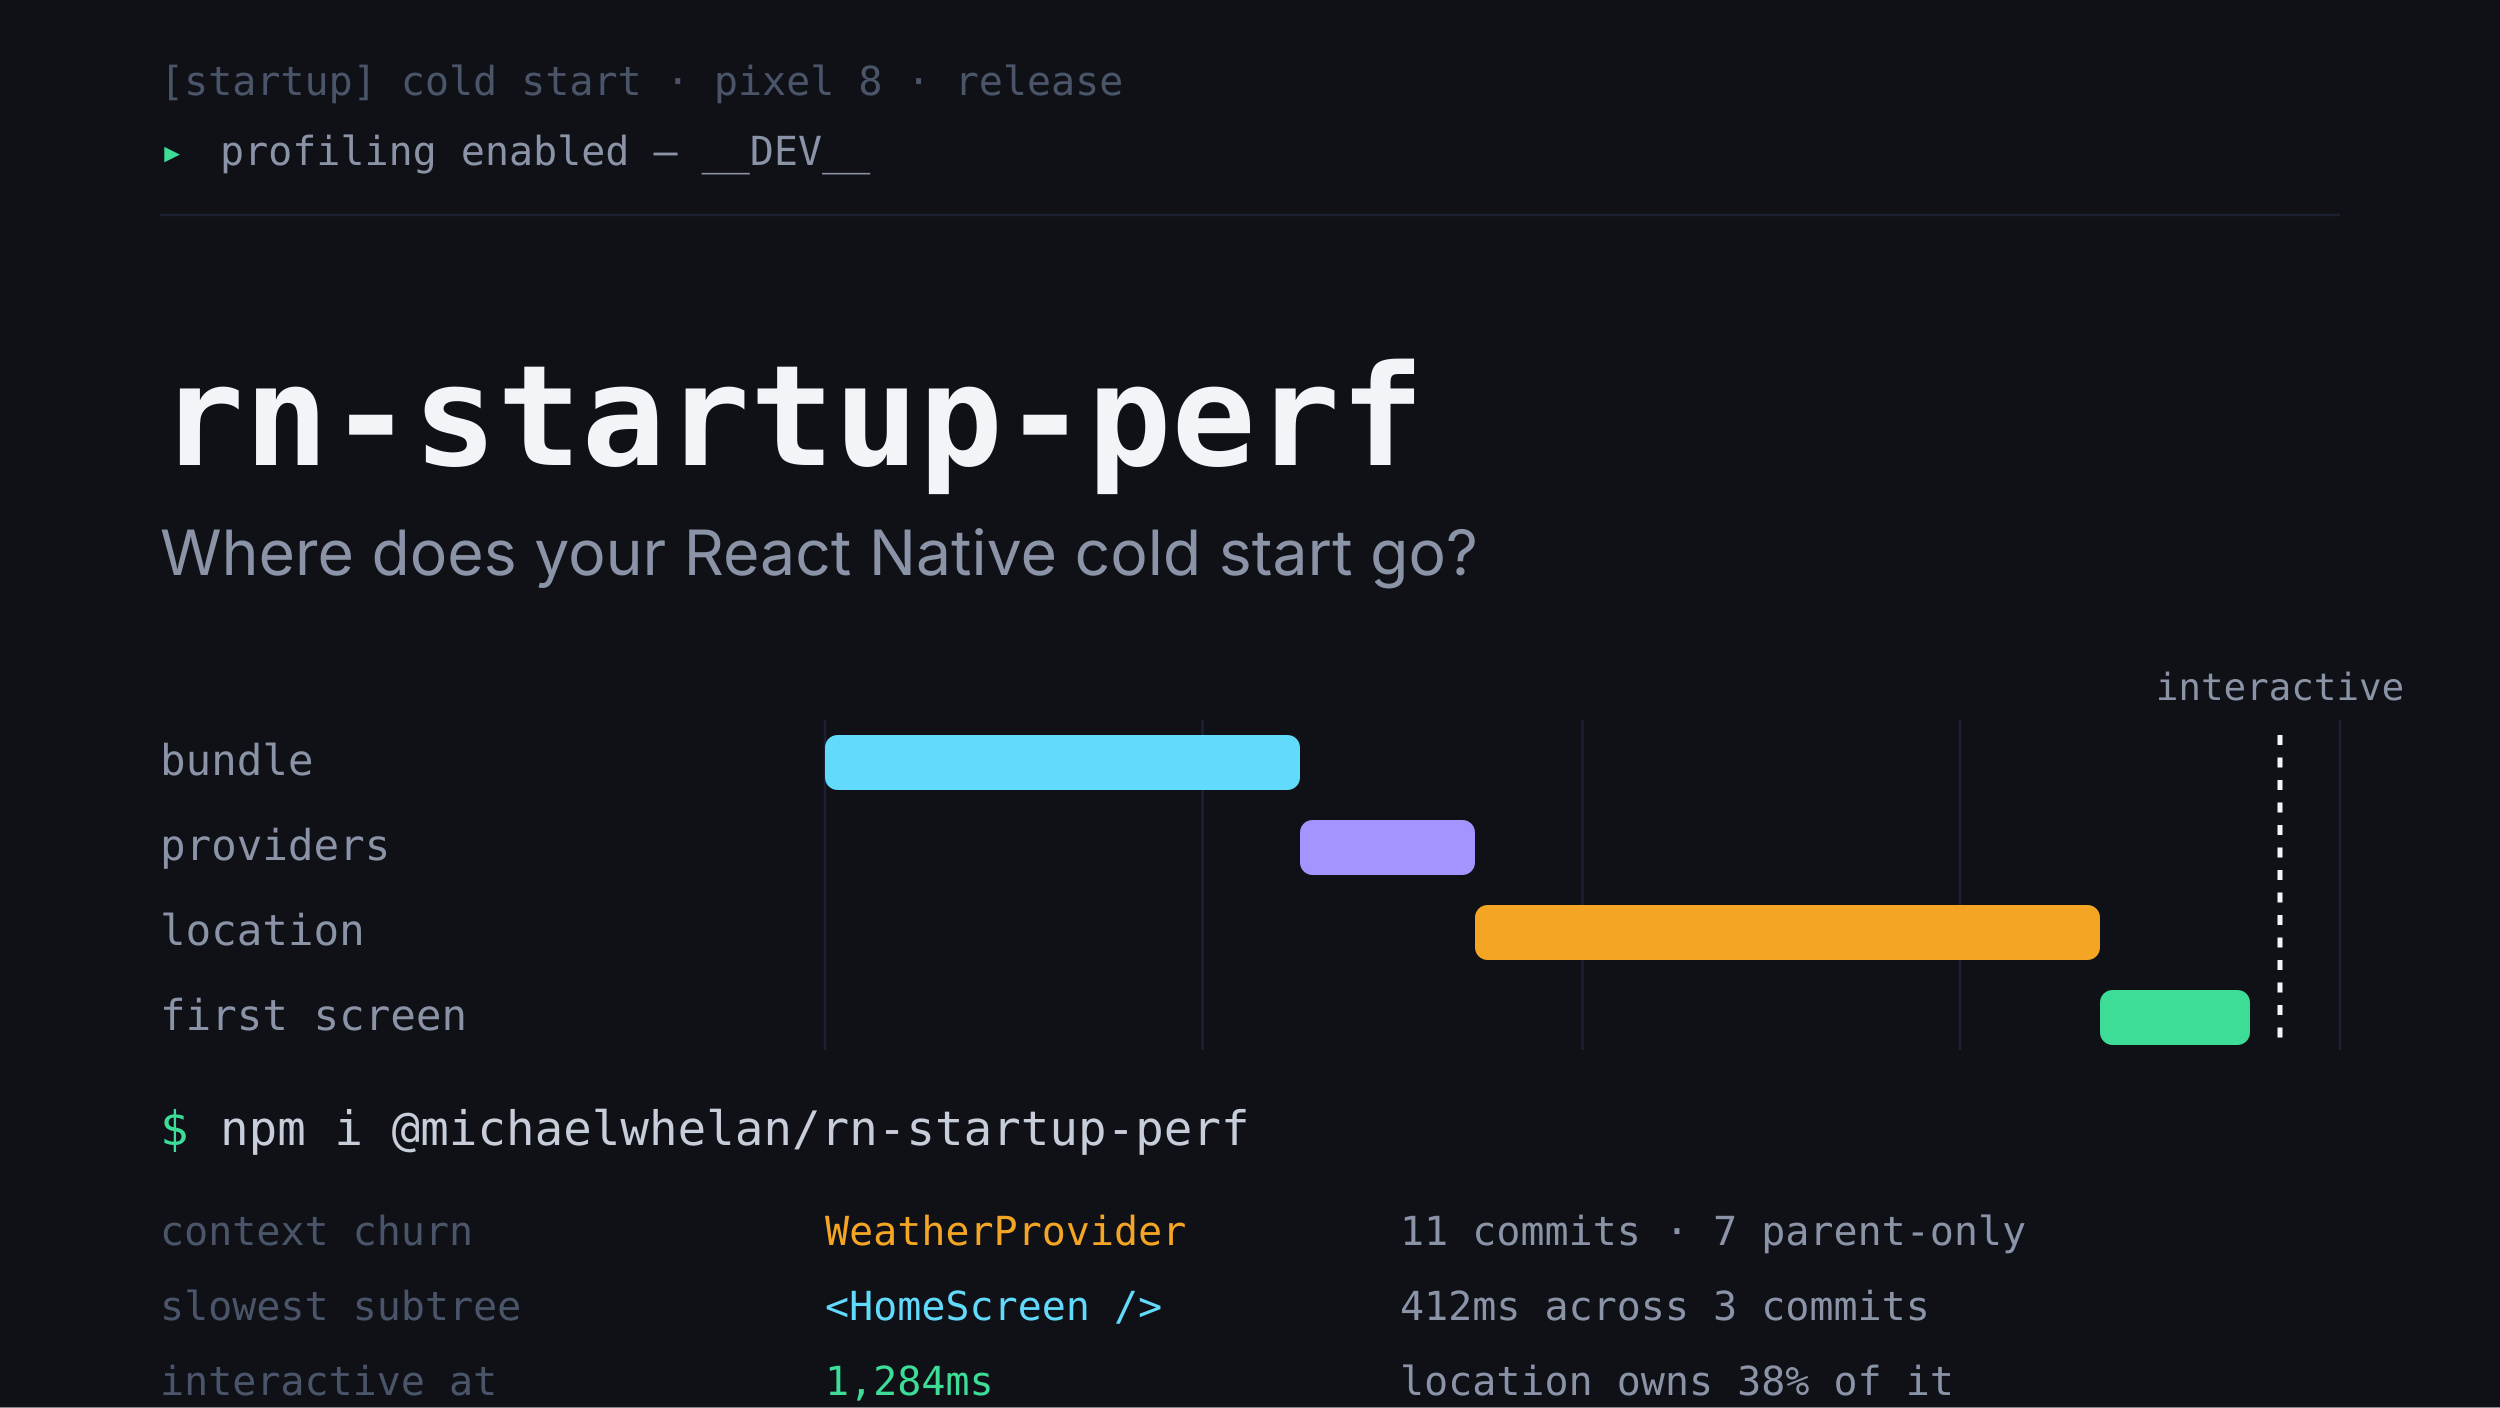
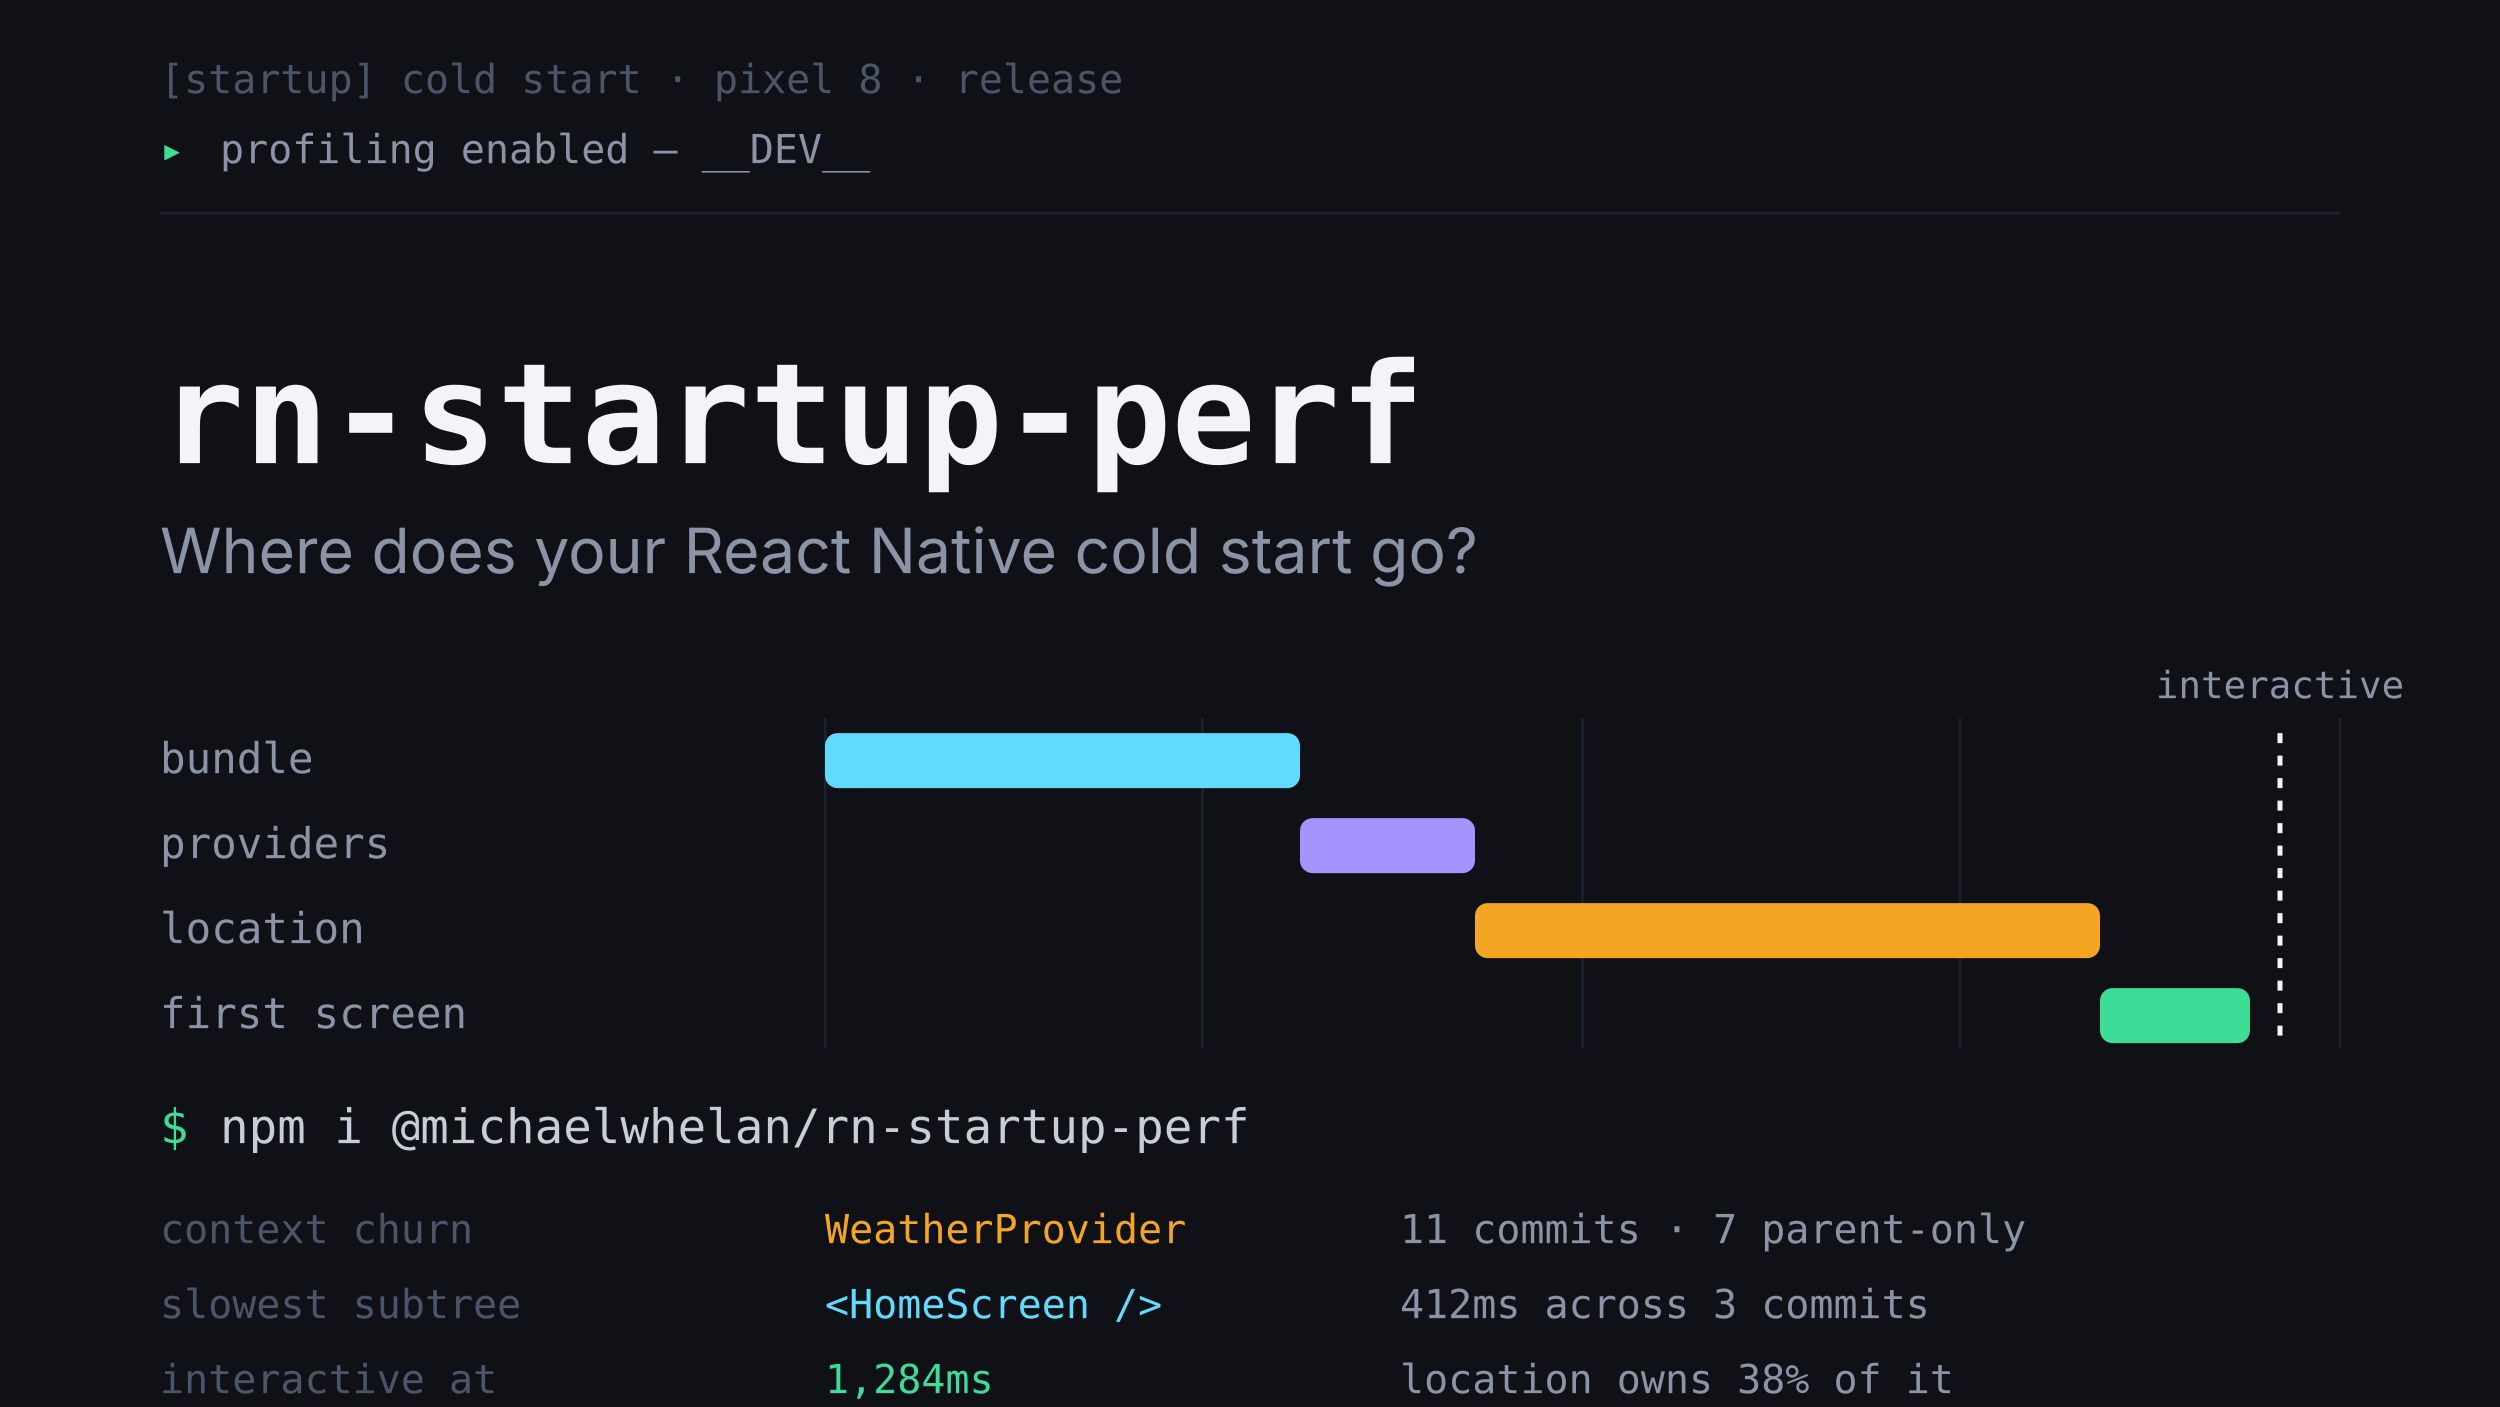
- <svg xmlns="http://www.w3.org/2000/svg" width="1000" height="563" viewBox="0 -82 1000 563">
-   <rect y="-82" width="1000" height="563" fill="#0f1117" />
+ <svg xmlns="http://www.w3.org/2000/svg" width="1000" height="562.5" viewBox="0 -81.25 1000 562.5">
+   <rect y="-82" width="1000" height="564" fill="#0f1117" />
  <g stroke="#1c2030" stroke-width="1">
    <path d="M330 206V338M481 206V338M633 206V338M784 206V338M936 206V338" />
  </g>
  <g font-family="ui-monospace, SFMono-Regular, Menlo, Consolas, 'DejaVu Sans Mono', monospace" font-size="16">
    <text x="64" y="-44" fill="#4b5569">[startup] cold start · pixel 8 · release</text>
    <text x="64" y="-16" fill="#3ddc97">▸</text>
    <text x="88" y="-16" fill="#8b93a7">profiling enabled — __DEV__</text>
  </g>
  <path d="M64 4H936" stroke="#1c2030" stroke-width="1" />
  <g font-family="ui-monospace, SFMono-Regular, Menlo, Consolas, 'DejaVu Sans Mono', monospace">
    <text x="64" y="104" font-size="56" font-weight="700" fill="#f2f4f8">rn-startup-perf</text>
  </g>
  <text x="64" y="148" font-family="Inter, -apple-system, BlinkMacSystemFont, 'Segoe UI', Roboto, Helvetica, Arial, 'DejaVu Sans', sans-serif" font-size="25" fill="#8b93a7">Where does your React Native cold start go?</text>
  <g font-family="ui-monospace, SFMono-Regular, Menlo, Consolas, 'DejaVu Sans Mono', monospace" font-size="17" fill="#8b93a7">
    <text x="64" y="228">bundle</text>
    <rect x="330" y="212" width="190" height="22" rx="5" fill="#61dafb" />
    <text x="64" y="262">providers</text>
    <rect x="520" y="246" width="70" height="22" rx="5" fill="#a394ff" />
    <text x="64" y="296">location</text>
    <rect x="590" y="280" width="250" height="22" rx="5" fill="#f5a524" />
    <text x="64" y="330">first screen</text>
    <rect x="840" y="314" width="60" height="22" rx="5" fill="#3ddc97" />
  </g>
  <path d="M912 212V338" stroke="#f2f4f8" stroke-width="2" stroke-dasharray="4 5" />
  <g font-family="ui-monospace, SFMono-Regular, Menlo, Consolas, 'DejaVu Sans Mono', monospace" font-size="19">
    <text x="64" y="376" fill="#3ddc97">$</text>
    <text x="88" y="376" fill="#c7cdd9">npm i @michaelwhelan/rn-startup-perf</text>
  </g>
  <text x="912" y="198" text-anchor="middle" font-family="ui-monospace, SFMono-Regular, Menlo, Consolas, 'DejaVu Sans Mono', monospace" font-size="15" fill="#8b93a7">interactive</text>
  <g font-family="ui-monospace, SFMono-Regular, Menlo, Consolas, 'DejaVu Sans Mono', monospace" font-size="16">
    <text x="64" y="416" fill="#4b5569">context churn</text>
    <text x="330" y="416" fill="#f5a524">WeatherProvider</text>
    <text x="560" y="416" fill="#8b93a7">11 commits · 7 parent-only</text>
    <text x="64" y="446" fill="#4b5569">slowest subtree</text>
    <text x="330" y="446" fill="#61dafb">&lt;HomeScreen /&gt;</text>
    <text x="560" y="446" fill="#8b93a7">412ms across 3 commits</text>
    <text x="64" y="476" fill="#4b5569">interactive at</text>
    <text x="330" y="476" fill="#3ddc97">1,284ms</text>
    <text x="560" y="476" fill="#8b93a7">location owns 38% of it</text>
  </g>
</svg>
